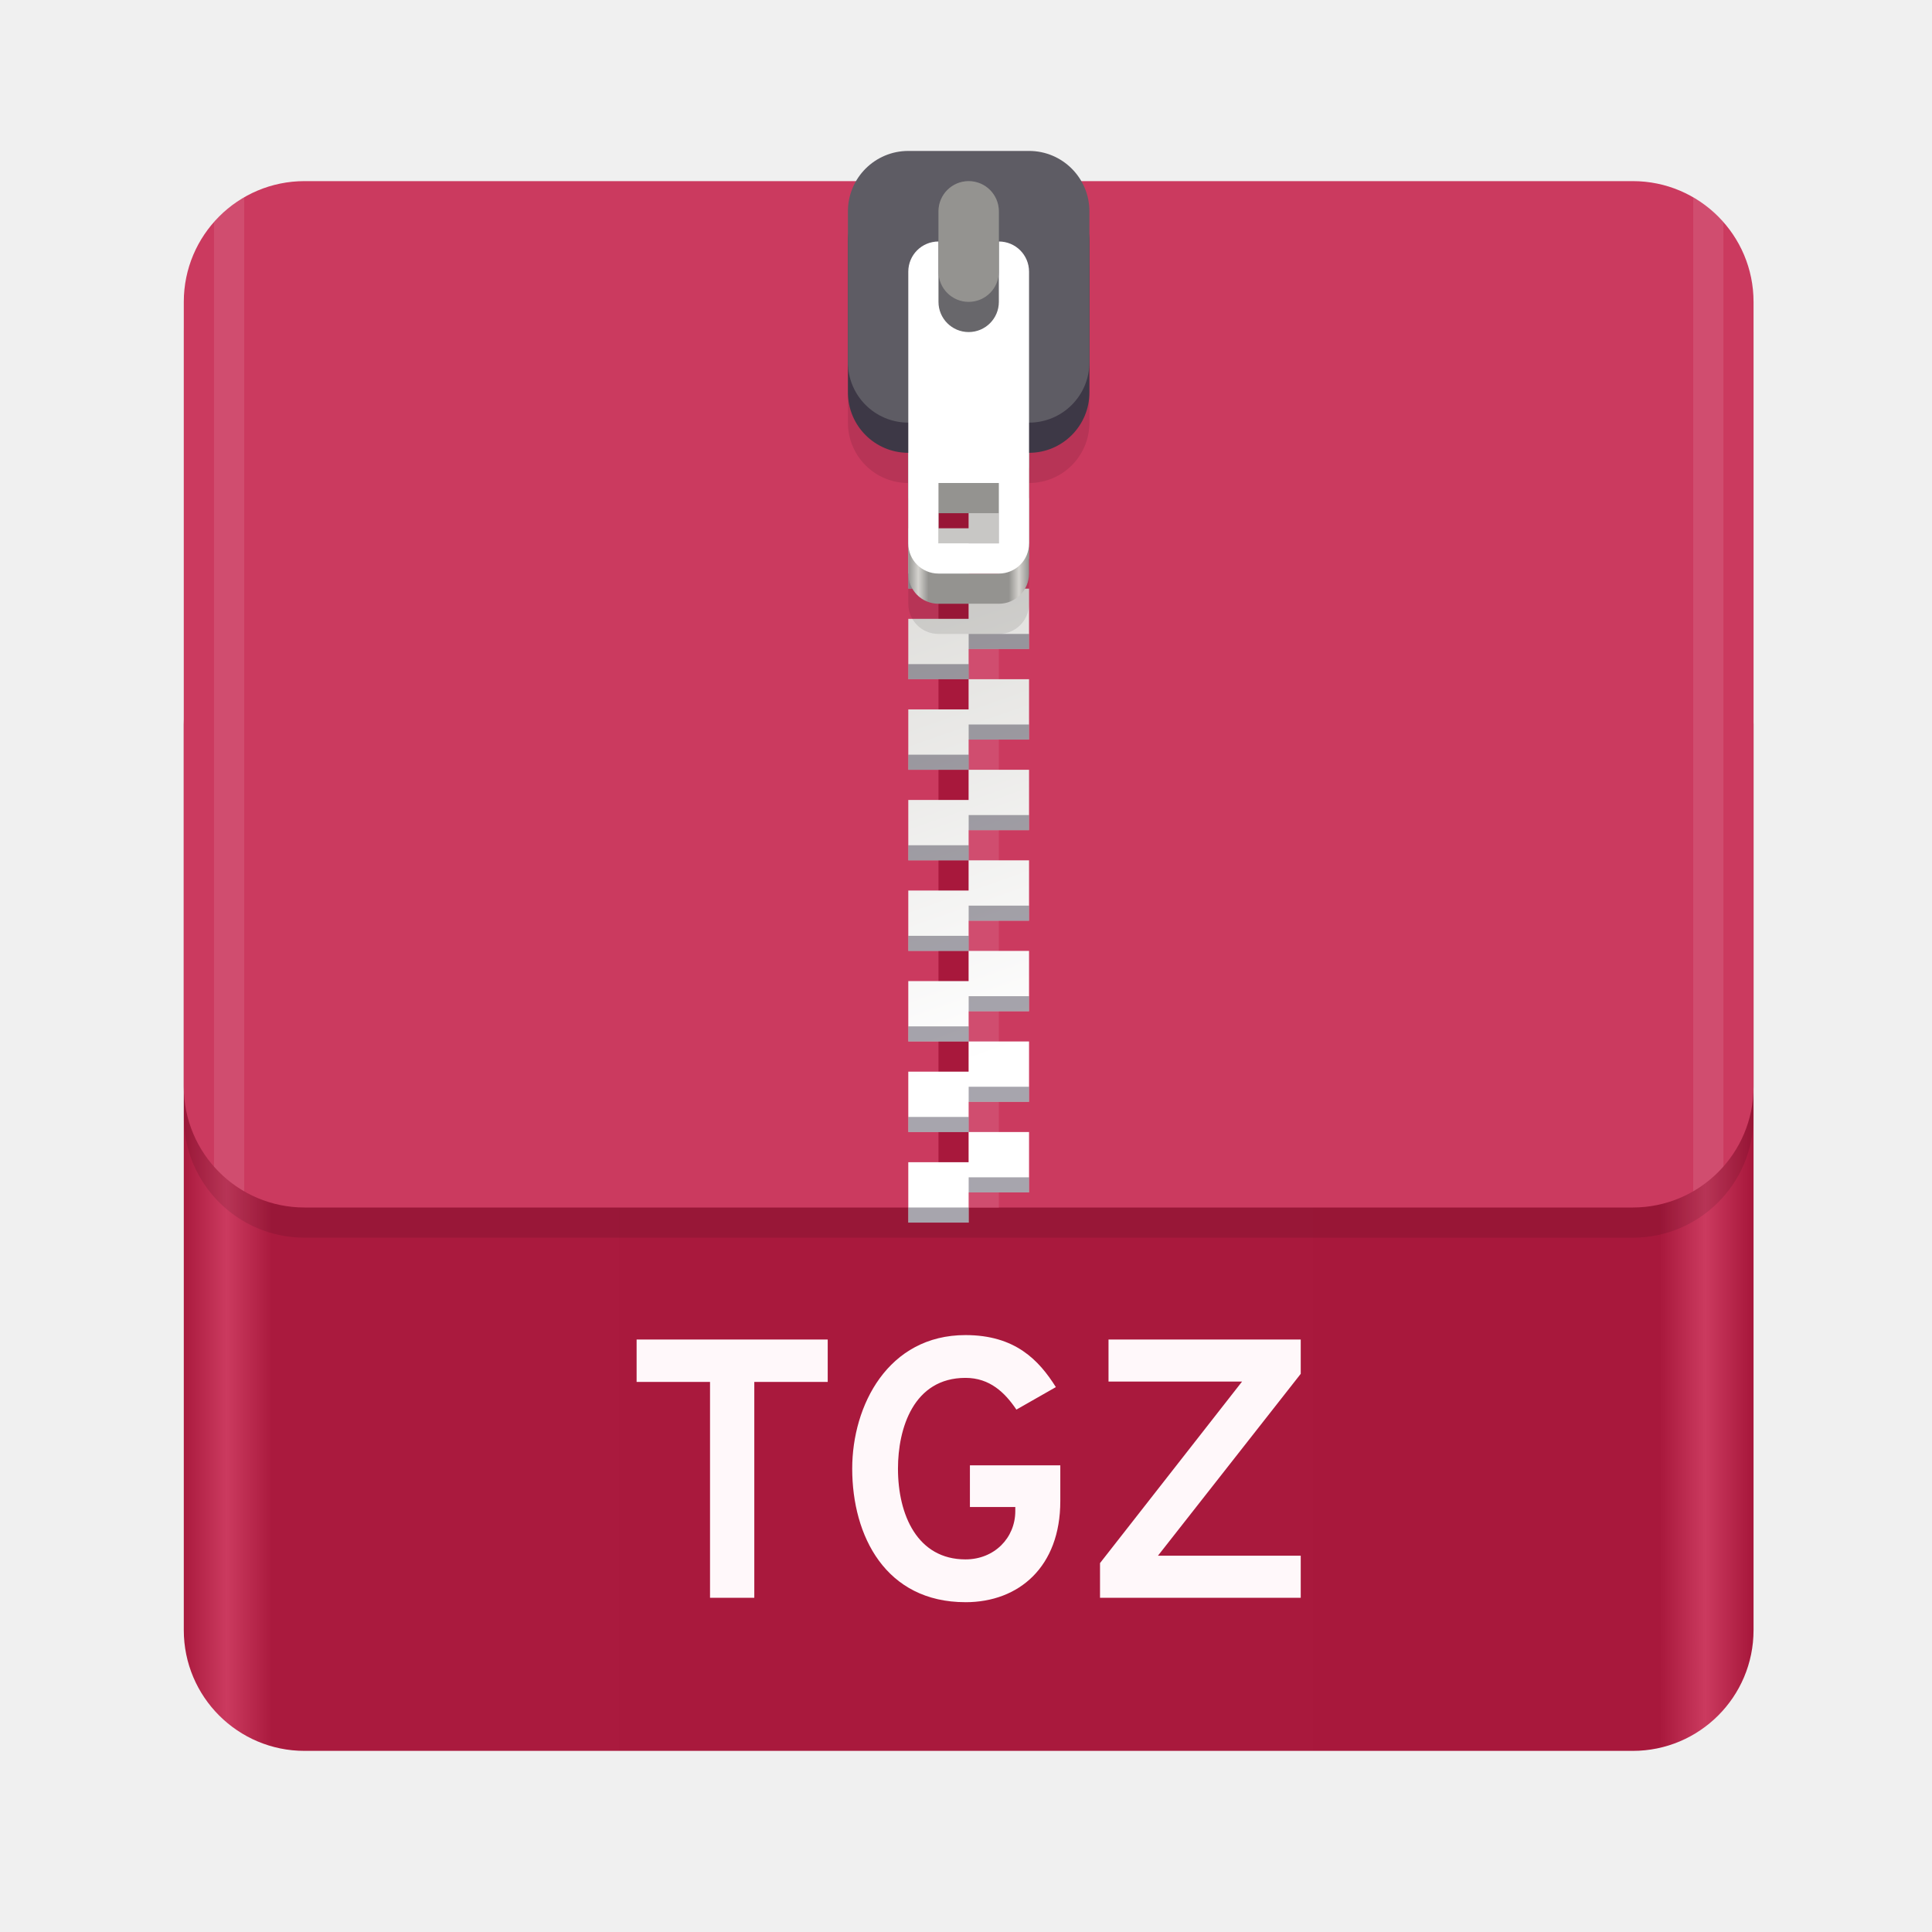
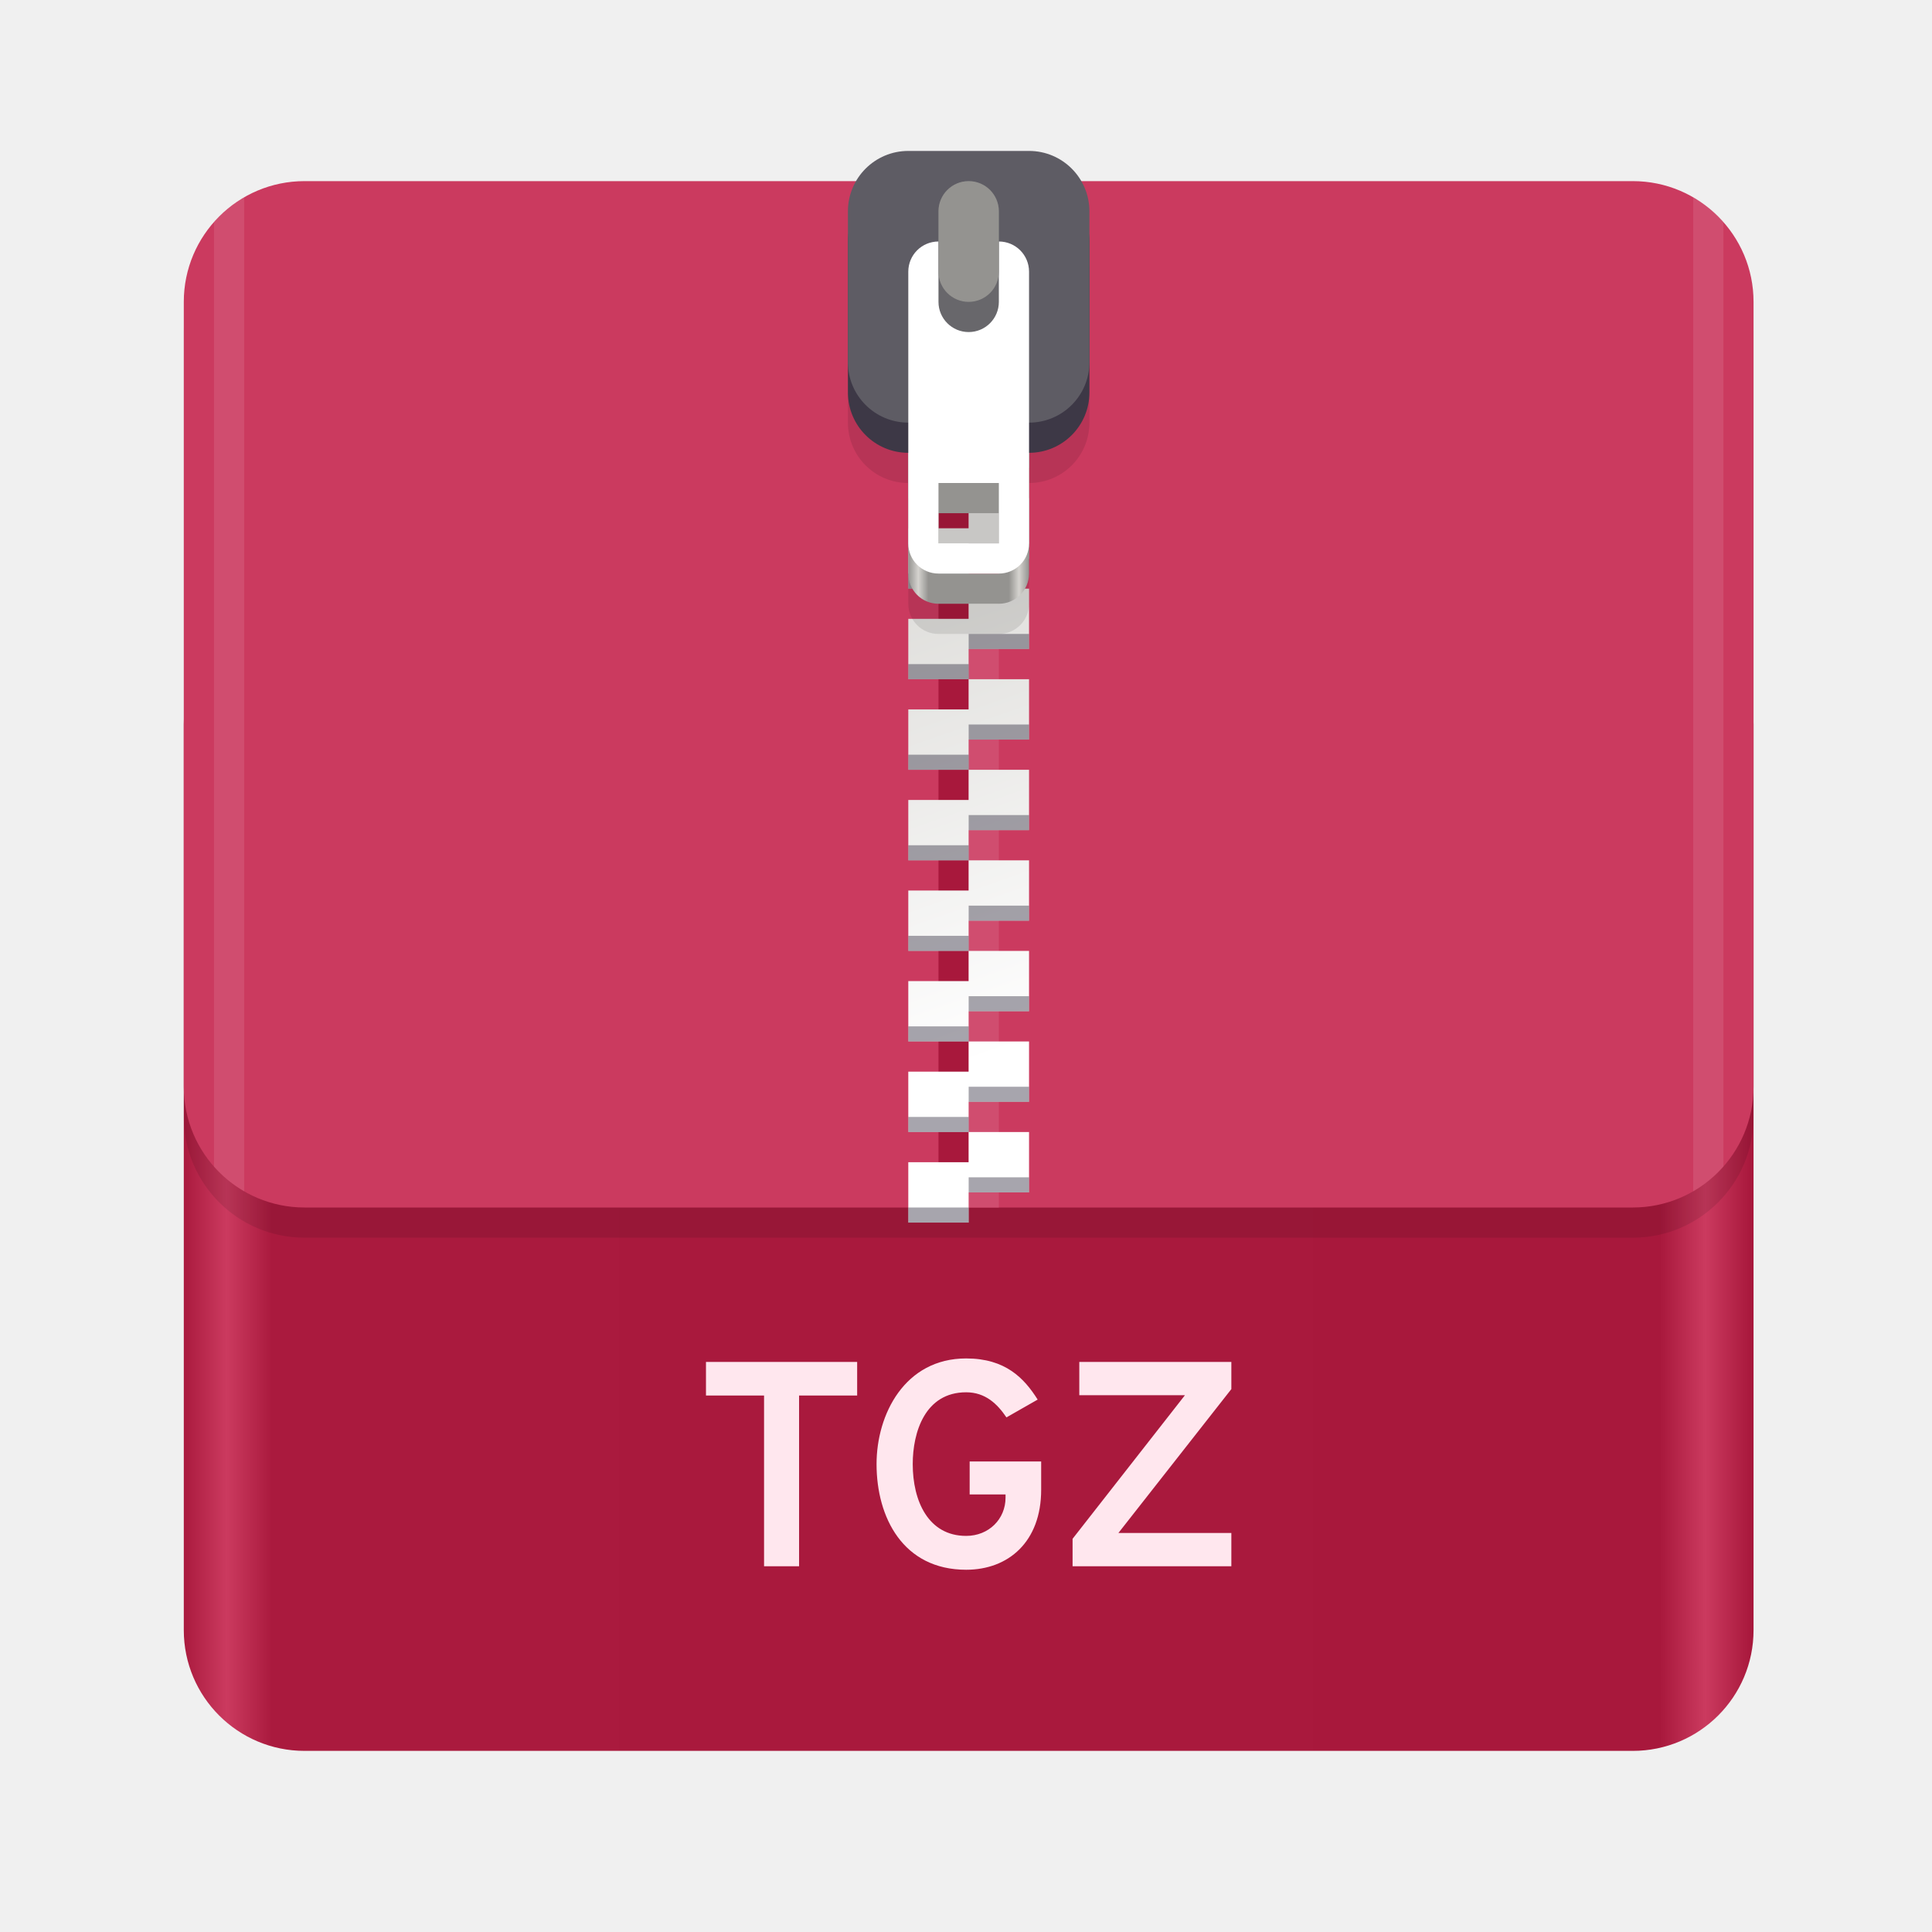
<svg xmlns="http://www.w3.org/2000/svg" id="svg11300" width="128" height="128" style="enable-background:new" version="1.0" viewBox="0 0 128 128">
  <defs id="defs3">
    <linearGradient id="linearGradient1329" x1="11.823" x2="115.82" y1="268" y2="268" gradientUnits="userSpaceOnUse">
      <stop id="stop1345" style="stop-color:#a8183c;stop-opacity:1" offset="0" />
      <stop id="stop1347" style="stop-color:#cb3a5f;stop-opacity:1" offset=".029" />
      <stop id="stop1349" style="stop-color:#aa1a3e;stop-opacity:1" offset=".058" />
      <stop id="stop1351" style="stop-color:#a8183c;stop-opacity:1" offset=".942" />
      <stop id="stop1353" style="stop-color:#cb3a5f;stop-opacity:1" offset=".971" />
      <stop id="stop1355" style="stop-color:#a8183c;stop-opacity:1" offset="1" />
    </linearGradient>
    <linearGradient id="linearGradient1610" x1="70.586" x2="60" y1="53.255" y2="23" gradientTransform="translate(0,170)" gradientUnits="userSpaceOnUse">
      <stop id="stop1652" style="stop-color:#fff" offset="0" />
      <stop id="stop1654" style="stop-color:#deddda" offset="1" />
    </linearGradient>
    <linearGradient id="linearGradient1612" x1="60" x2="68" y1="268" y2="268" gradientUnits="userSpaceOnUse">
      <stop id="stop1258" style="stop-color:#949390" offset="0" />
      <stop id="stop1260" style="stop-color:#d5d3cf" offset=".083" />
      <stop id="stop1262" style="stop-color:#949390" offset=".167" />
      <stop id="stop1264" style="stop-color:#949390" offset=".833" />
      <stop id="stop1266" style="stop-color:#d5d3cf" offset=".917" />
      <stop id="stop1268" style="stop-color:#949390" offset="1" />
    </linearGradient>
    <linearGradient gradientTransform="matrix(0.6071294,0,0,0.6071294,-14.80705,67.41186)" id="paint3_linear" x1="130.5" y1="81.133" x2="130.5" y2="29" gradientUnits="userSpaceOnUse">
      <stop offset="0.022" stop-color="#957552" id="stop72" />
      <stop offset="1" stop-color="#B29373" id="stop74" />
    </linearGradient>
  </defs>
  <g id="layer1" transform="translate(0,-172)">
    <g id="g1149-5" transform="translate(.17678)" style="enable-background:new">
      <rect id="rect1000-3-4" x="12" y="212" width="104" height="76" rx="8" ry="8" style="enable-background:new;fill:url(#linearGradient1329)" />
      <rect id="rect1299" x="12" y="186" width="104" height="68" rx="8" ry="8" style="enable-background:new;opacity:.1" />
      <rect id="rect1000-3-9-7" x="12" y="184" width="104" height="68" rx="8" ry="8" style="enable-background:new;fill:#cb3a5f;fill-opacity:1" />
      <rect id="rect1076-65" x="62" y="192" width="2" height="60" style="fill:#a8183c;paint-order:normal;fill-opacity:1" />
      <rect id="rect1076-6-69" transform="scale(1,-1)" x="64" y="-252" width="2" height="60" style="enable-background:new;fill:#d04d6f;paint-order:normal;fill-opacity:1" />
      <g id="g1135-3" transform="translate(0,17)" style="enable-background:new">
        <path id="rect5175-2-7" d="m60 178v4h4v-2h4v-2h-4zm4 4v2h-4v4h4v-2h4v-4zm0 6v2h-4v4h4v-2h4v-4zm0 6v2h-4v4h4v-2h4v-2-2zm0 6v2h-4v4h4v-2h4v-4zm0 6v2h-4v4h4v-2h4v-4zm0 6v2h-4v4h4v-2h4v-2-2zm0 6v2h-4v4h4v-2h4v-4zm0 6v2h-4v4h4v-2h4v-4zm0 6v2h-4v4h4v-2h4v-2-2z" style="fill:url(#linearGradient1610);paint-order:normal" />
        <path id="path1183-4" d="m64 179v1h4v-1zm-4 2v1h4v-1zm4 4v1h4v-1zm-4 2v1h4v-1zm4 4v1h4v-1zm-4 2v1h4v-1zm4 4v1h4v-1zm-4 2v1h4v-1zm4 4v1h4v-1zm-4 2v1h4v-1zm4 4v1h4v-1zm-4 2v1h4v-1zm4 4v1h4v-1zm-4 2v1h4v-1zm4 4v1h4v-1zm-4 2v1h4v-1zm4 4v1h4v-1zm-4 2v1h4v-1zm4 4v1h4v-1zm-4 2v1h4v-1z" style="fill:#241f31;opacity:.4;paint-order:normal" />
      </g>
      <path id="path1340-5-4" d="m60 186c-2.216 0-4 1.784-4 4v10c0 2.216 1.784 4 4 4v8c0 1.108 0.892 2 2 2h4c1.108 0 2-0.892 2-2v-8c2.216 0 4-1.784 4-4v-10c0-2.216-1.784-4-4-4zm2 22h4v4h-4z" style="enable-background:new;opacity:.1" />
      <g id="g1352-52" transform="translate(0,-66)" style="enable-background:new">
        <path id="path1340-5" d="m62 258c-1.108 0-2 0.892-2 2v16c0 1.108 0.892 2 2 2h4c1.108 0 2-0.892 2-2v-16c0-1.108-0.892-2-2-2zm0 14h4v4h-4z" style="fill:url(#linearGradient1612)" />
        <rect id="rect1051-6-7-4" x="56" y="250" width="16" height="18" rx="4" ry="4" style="enable-background:new;fill:#3d3846" />
        <rect id="rect1051-6-74" x="56" y="248" width="16" height="18" rx="4" ry="4" style="enable-background:new;fill:#5e5c64" />
        <path id="rect1335-4" d="m62 254c-1.108 0-2 0.892-2 2v18c0 1.108 0.892 2 2 2h4c1.108 0 2-0.892 2-2v-18c0-1.108-0.892-2-2-2zm0 16h4v4h-4z" style="fill:#fff" />
        <rect id="rect5037-3-3" transform="scale(1,-1)" x="62" y="-260" width="4" height="10" rx="2" ry="2" style="enable-background:new;fill:#68676b;paint-order:normal" />
        <rect id="rect1089-0" transform="scale(1,-1)" x="62" y="-258" width="4" height="8" rx="2" ry="2" style="enable-background:new;fill:#949390;paint-order:normal" />
      </g>
      <path id="rect1236" transform="translate(-.17678 172)" d="m16.178 13.072c-0.755 0.435-1.428 0.99-2 1.639v62.578c0.572 0.649 1.245 1.204 2 1.639z" style="fill:#fff;opacity:.1;paint-order:normal" />
      <path id="rect1236-3" transform="translate(-.17678 172)" d="m112.18 13.072v65.855c0.755-0.436 1.428-0.991 2-1.641v-62.574c-0.572-0.649-1.245-1.205-2-1.641z" style="enable-background:new;fill:#fff;opacity:.1;paint-order:normal" />
    </g>
  </g>
-   <path style="fill:#fff8fa;stroke-width:1;fill-opacity:1" d="m 49.974,91.557 h 4.864 V 88.746 H 42.177 v 2.811 h 4.864 v 14.299 h 2.933 z m 13.992,14.593 c 3.544,0 6.282,-2.347 6.282,-6.697 V 97.081 h -5.989 v 2.762 h 3.007 V 100.112 c 0,1.784 -1.393,3.202 -3.3,3.202 -3.178,0 -4.473,-2.933 -4.473,-6.013 0,-2.664 1.027,-6.013 4.473,-6.013 1.613,0 2.615,0.978 3.373,2.102 l 2.615,-1.491 c -1.124,-1.784 -2.689,-3.446 -5.989,-3.446 -5.133,0 -7.504,4.669 -7.504,8.848 0,4.473 2.224,8.848 7.504,8.848 z m 8.913,-0.293 H 86.177 v -2.787 h -9.46 l 9.46,-12.05 V 88.746 H 73.442 v 2.787 h 8.848 l -9.411,12.026 z" id="path32" />
+   <path style="fill:#ffe7ee;fill-opacity:1;stroke-width:1" d="m 52.941,92.456 h 3.848 V 90.232 H 46.773 v 2.224 h 3.848 v 11.312 h 2.32 z M 64.01,104 c 2.804,0 4.97,-1.856 4.97,-5.298 V 96.826 h -4.738 v 2.185 h 2.378 v 0.213 c 0,1.412 -1.102,2.533 -2.61,2.533 -2.514,0 -3.539,-2.32 -3.539,-4.757 0,-2.108 0.812,-4.757 3.539,-4.757 1.276,0 2.069,0.773 2.669,1.663 l 2.069,-1.18 C 67.859,91.315 66.621,90 64.01,90 c -4.061,0 -5.936,3.693 -5.936,7 0,3.539 1.76,7 5.936,7 z m 7.051,-0.232 h 10.519 v -2.204 h -7.483 l 7.483,-9.533 V 90.232 H 71.506 v 2.204 h 7 l -7.445,9.514 z" id="path32" />
</svg>
